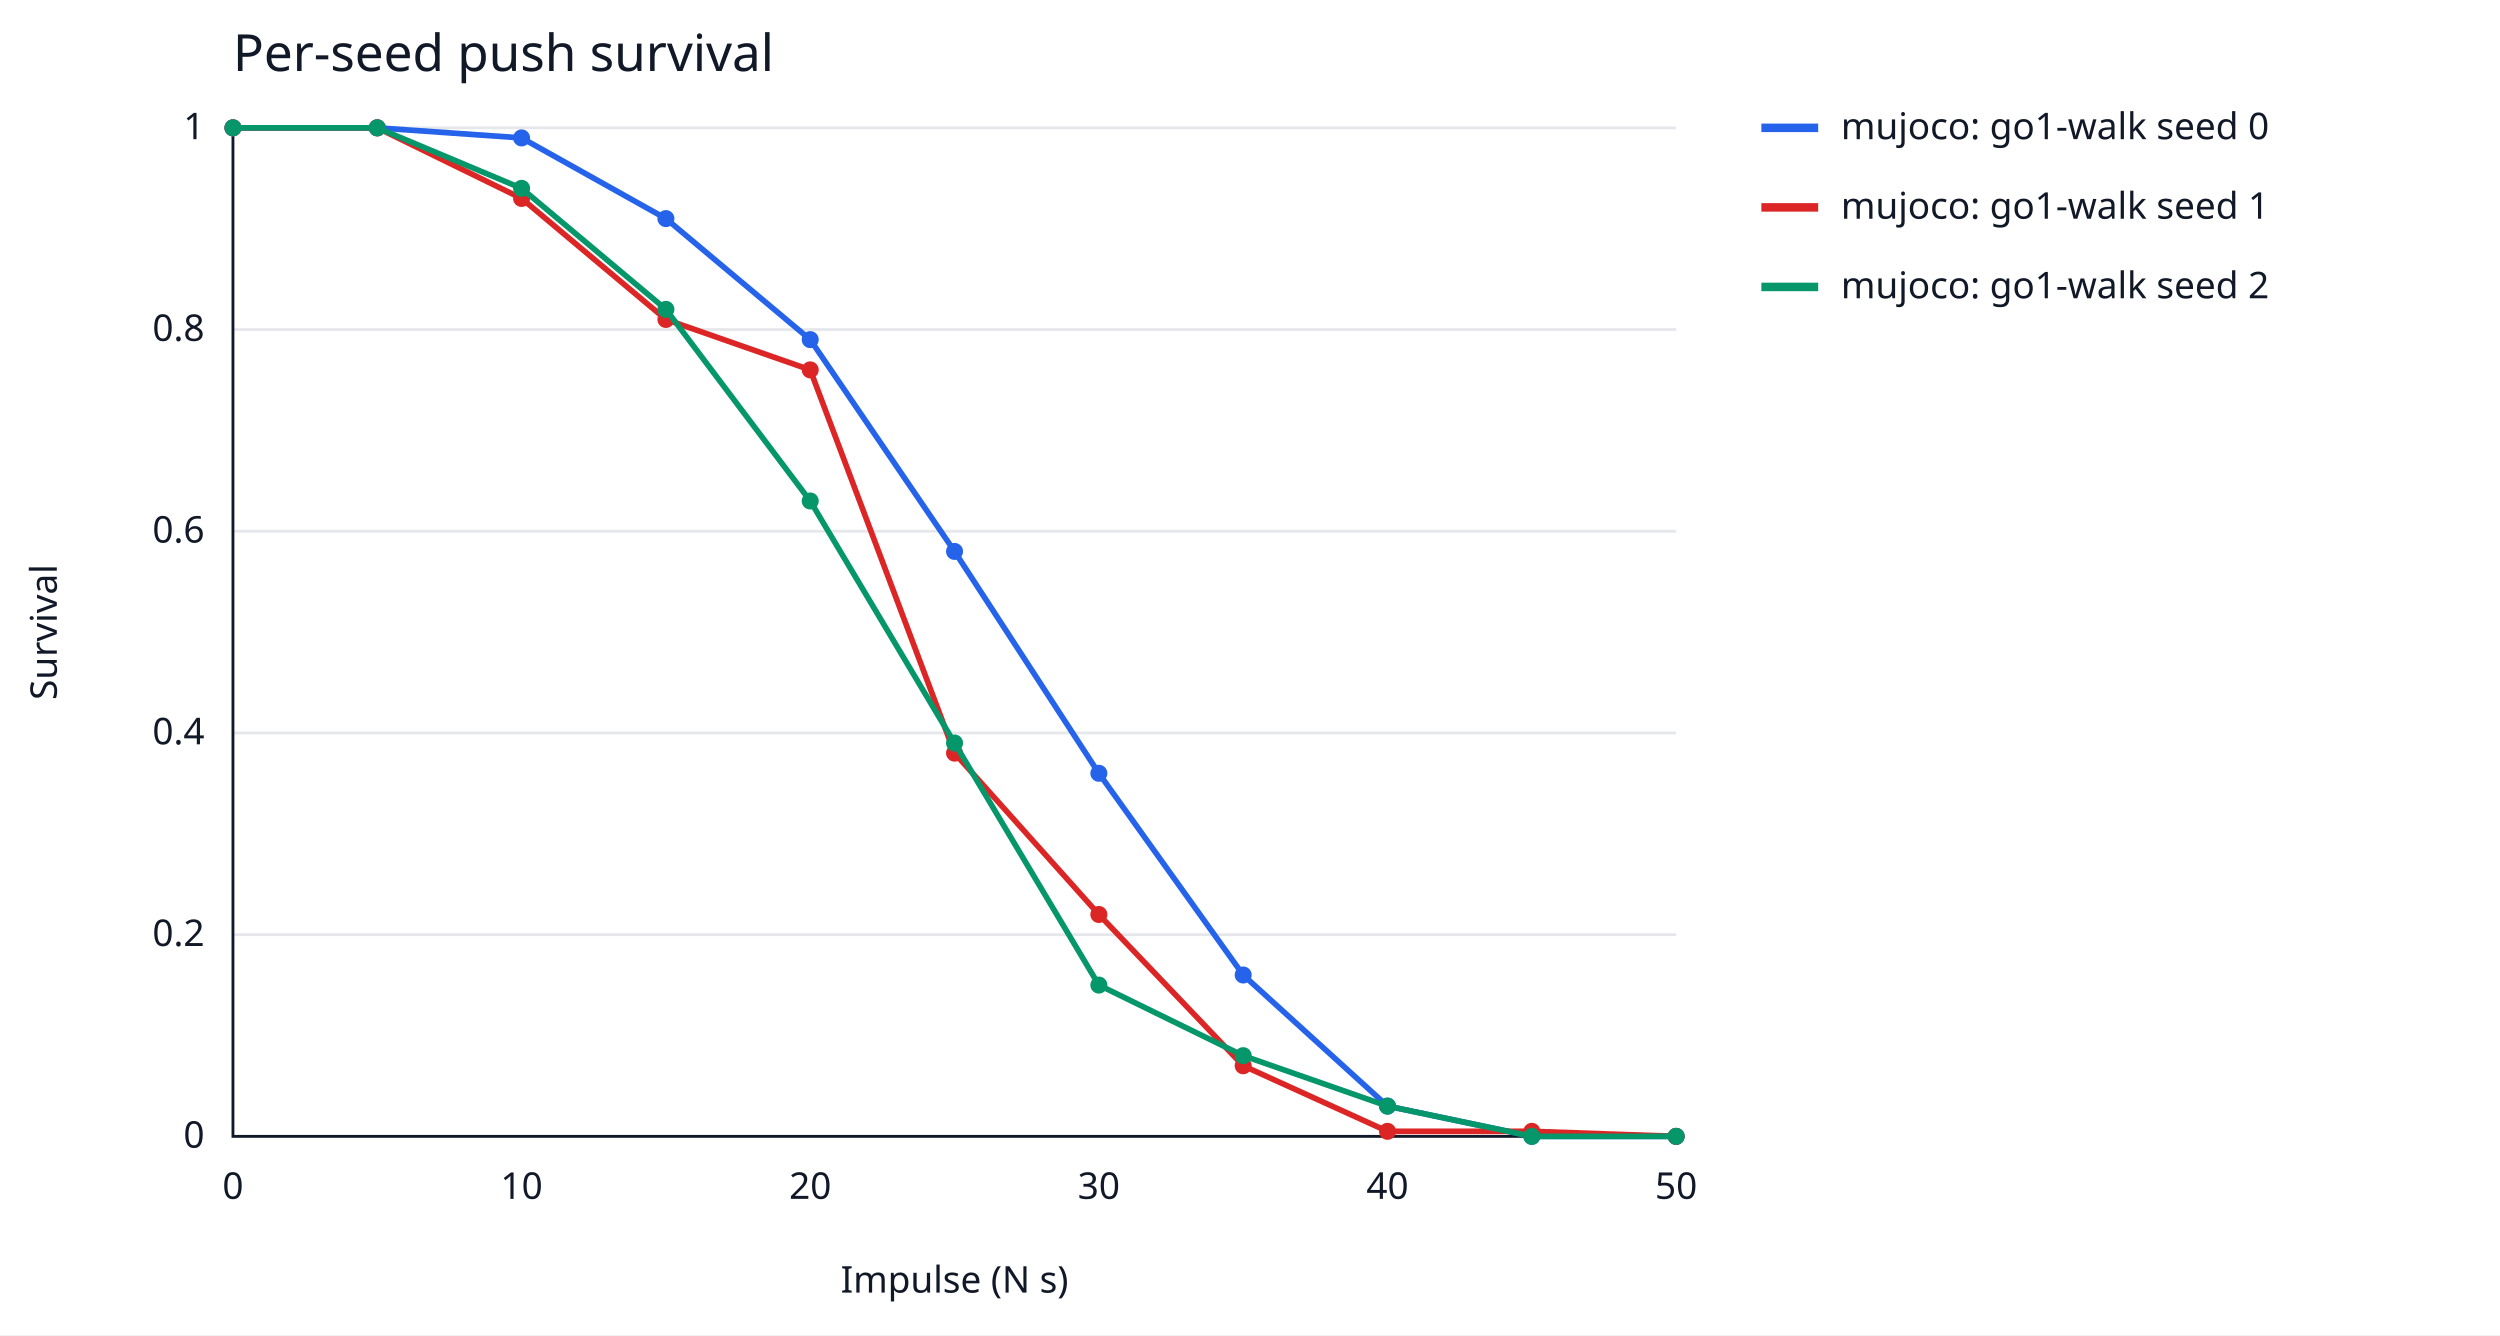
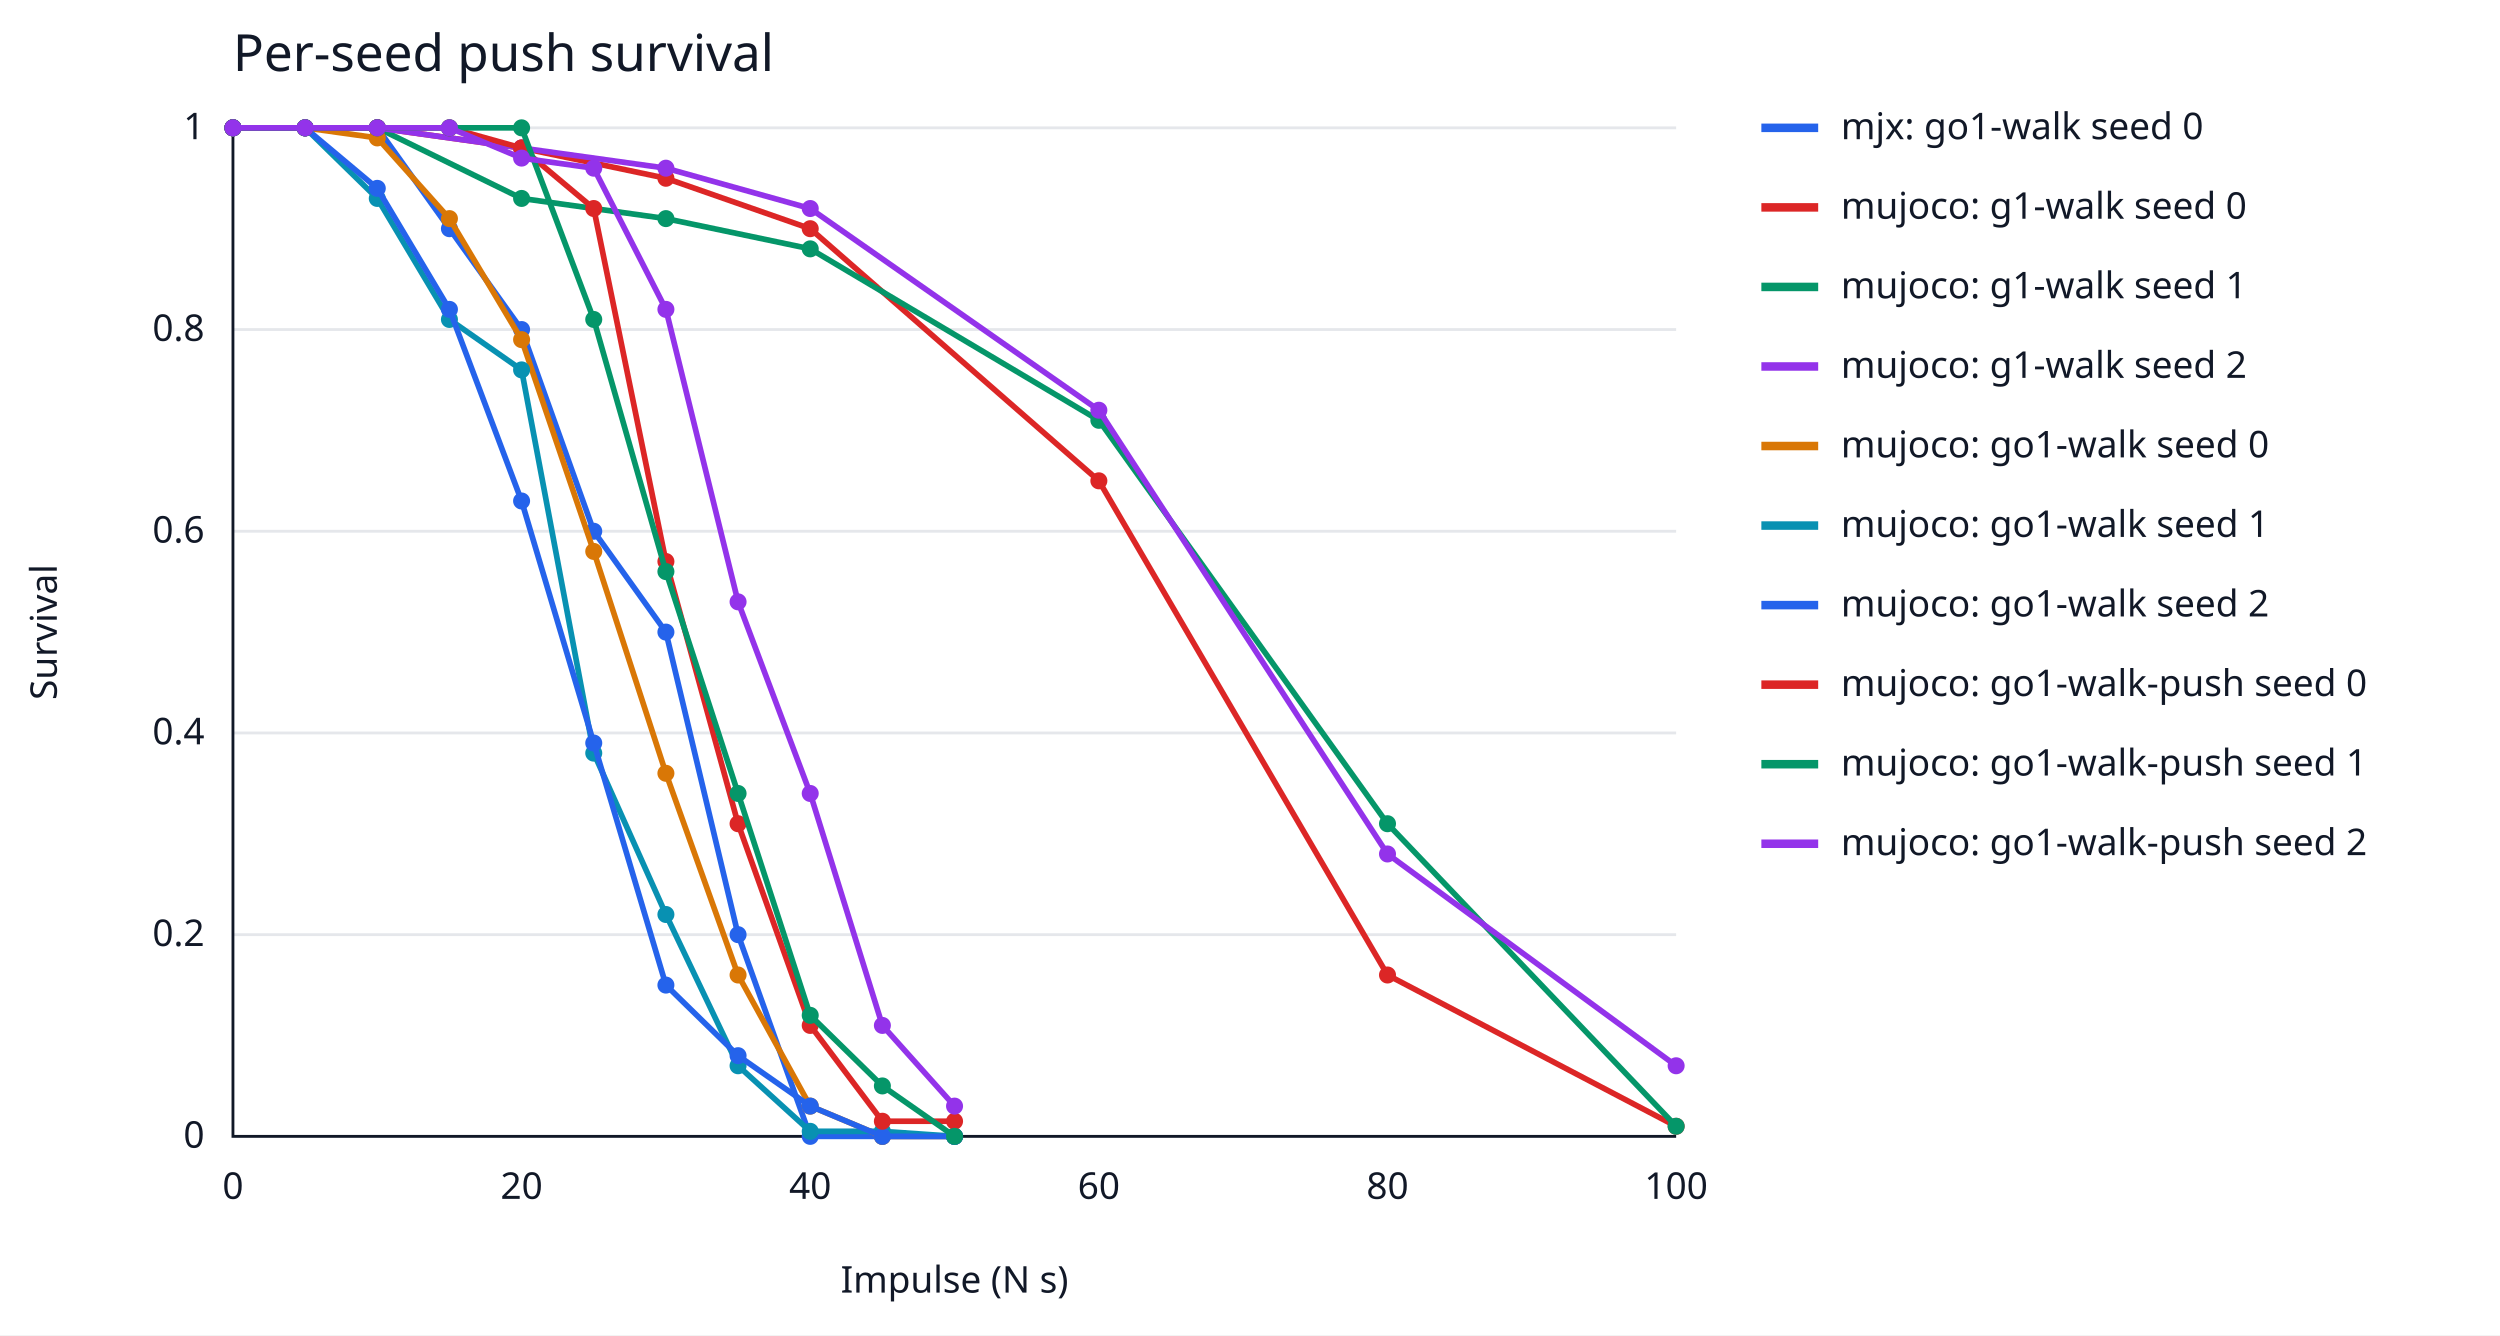
<svg xmlns="http://www.w3.org/2000/svg" width="880" height="470" viewBox="0 0 880 470">
  <rect width="100%" height="100%" fill="white" />
  <g font-family="sans-serif" font-size="13" fill="#111827">
    <text x="82" y="25" font-size="18">Per-seed push survival</text>
    <path d="M 82 400.00 H 590" stroke="#e5e7eb" />
    <text x="72" y="404.00" text-anchor="end">0</text>
    <text x="82.00" y="422" text-anchor="middle">0</text>
    <path d="M 82 329.00 H 590" stroke="#e5e7eb" />
    <text x="72" y="333.00" text-anchor="end">0.2</text>
-     <text x="183.60" y="422" text-anchor="middle">10</text>
+     <text x="183.60" y="422" text-anchor="middle">20</text>
    <path d="M 82 258.00 H 590" stroke="#e5e7eb" />
    <text x="72" y="262.00" text-anchor="end">0.4</text>
-     <text x="285.20" y="422" text-anchor="middle">20</text>
+     <text x="285.20" y="422" text-anchor="middle">40</text>
    <path d="M 82 187.00 H 590" stroke="#e5e7eb" />
    <text x="72" y="191.00" text-anchor="end">0.6</text>
-     <text x="386.80" y="422" text-anchor="middle">30</text>
+     <text x="386.80" y="422" text-anchor="middle">60</text>
    <path d="M 82 116.00 H 590" stroke="#e5e7eb" />
    <text x="72" y="120.00" text-anchor="end">0.8</text>
-     <text x="488.40" y="422" text-anchor="middle">40</text>
+     <text x="488.40" y="422" text-anchor="middle">80</text>
    <path d="M 82 45.00 H 590" stroke="#e5e7eb" />
    <text x="72" y="49.00" text-anchor="end">1</text>
-     <text x="590.00" y="422" text-anchor="middle">50</text>
+     <text x="590.00" y="422" text-anchor="middle">100</text>
    <path d="M 82 45 V 400 H 590" fill="none" stroke="#111827" />
-     <polyline points="82.00,45.00 132.80,45.00 183.60,48.55 234.40,76.95 285.20,119.55 336.00,194.10 386.80,272.20 437.60,343.20 488.40,389.35 539.20,400.00 590.00,400.00" fill="none" stroke="#2563eb" stroke-width="2" />
+     <polyline points="82.00,45.00 107.40,45.00 132.80,45.00 158.20,80.50 183.60,116.00 209.00,187.00 234.40,222.50 259.80,329.00 285.20,400.00 310.60,400.00 336.00,400.00" fill="none" stroke="#2563eb" stroke-width="2" />
    <circle cx="82.00" cy="45.00" r="3" fill="#2563eb" />
+     <circle cx="107.40" cy="45.00" r="3" fill="#2563eb" />
    <circle cx="132.80" cy="45.00" r="3" fill="#2563eb" />
-     <circle cx="183.60" cy="48.55" r="3" fill="#2563eb" />
-     <circle cx="234.40" cy="76.95" r="3" fill="#2563eb" />
-     <circle cx="285.20" cy="119.55" r="3" fill="#2563eb" />
-     <circle cx="336.00" cy="194.10" r="3" fill="#2563eb" />
-     <circle cx="386.80" cy="272.20" r="3" fill="#2563eb" />
-     <circle cx="437.60" cy="343.20" r="3" fill="#2563eb" />
-     <circle cx="488.40" cy="389.35" r="3" fill="#2563eb" />
-     <circle cx="539.20" cy="400.00" r="3" fill="#2563eb" />
-     <circle cx="590.00" cy="400.00" r="3" fill="#2563eb" />
+     <circle cx="158.20" cy="80.50" r="3" fill="#2563eb" />
+     <circle cx="183.60" cy="116.00" r="3" fill="#2563eb" />
+     <circle cx="209.00" cy="187.00" r="3" fill="#2563eb" />
+     <circle cx="234.40" cy="222.50" r="3" fill="#2563eb" />
+     <circle cx="259.80" cy="329.00" r="3" fill="#2563eb" />
+     <circle cx="285.20" cy="400.00" r="3" fill="#2563eb" />
+     <circle cx="310.60" cy="400.00" r="3" fill="#2563eb" />
+     <circle cx="336.00" cy="400.00" r="3" fill="#2563eb" />
    <path d="M 620 45 H 640" stroke="#2563eb" stroke-width="3" />
-     <text x="648" y="49">mujoco: go1-walk seed 0</text>
-     <polyline points="82.00,45.00 132.80,45.00 183.60,69.85 234.40,112.45 285.20,130.20 336.00,265.10 386.80,321.90 437.60,375.15 488.40,398.23 539.20,398.23 590.00,400.00" fill="none" stroke="#dc2626" stroke-width="2" />
+     <text x="648" y="49">mjx: go1-walk seed 0</text>
+     <polyline points="82.00,45.00 132.80,45.00 183.60,52.10 234.40,62.75 285.20,80.50 386.80,169.25 488.40,343.20 590.00,396.45" fill="none" stroke="#dc2626" stroke-width="2" />
    <circle cx="82.00" cy="45.00" r="3" fill="#dc2626" />
    <circle cx="132.80" cy="45.00" r="3" fill="#dc2626" />
-     <circle cx="183.60" cy="69.85" r="3" fill="#dc2626" />
-     <circle cx="234.40" cy="112.45" r="3" fill="#dc2626" />
-     <circle cx="285.20" cy="130.20" r="3" fill="#dc2626" />
-     <circle cx="336.00" cy="265.10" r="3" fill="#dc2626" />
-     <circle cx="386.80" cy="321.90" r="3" fill="#dc2626" />
-     <circle cx="437.60" cy="375.15" r="3" fill="#dc2626" />
-     <circle cx="488.40" cy="398.23" r="3" fill="#dc2626" />
-     <circle cx="539.20" cy="398.23" r="3" fill="#dc2626" />
-     <circle cx="590.00" cy="400.00" r="3" fill="#dc2626" />
+     <circle cx="183.60" cy="52.10" r="3" fill="#dc2626" />
+     <circle cx="234.40" cy="62.75" r="3" fill="#dc2626" />
+     <circle cx="285.20" cy="80.50" r="3" fill="#dc2626" />
+     <circle cx="386.80" cy="169.25" r="3" fill="#dc2626" />
+     <circle cx="488.40" cy="343.20" r="3" fill="#dc2626" />
+     <circle cx="590.00" cy="396.45" r="3" fill="#dc2626" />
    <path d="M 620 73 H 640" stroke="#dc2626" stroke-width="3" />
-     <text x="648" y="77">mujoco: go1-walk seed 1</text>
-     <polyline points="82.00,45.00 132.80,45.00 183.60,66.30 234.40,108.90 285.20,176.35 336.00,261.55 386.80,346.75 437.60,371.60 488.40,389.35 539.20,400.00 590.00,400.00" fill="none" stroke="#059669" stroke-width="2" />
+     <text x="648" y="77">mujoco: g1-walk seed 0</text>
+     <polyline points="82.00,45.00 132.80,45.00 183.60,69.85 234.40,76.95 285.20,87.60 386.80,147.95 488.40,289.95 590.00,396.45" fill="none" stroke="#059669" stroke-width="2" />
    <circle cx="82.00" cy="45.00" r="3" fill="#059669" />
    <circle cx="132.80" cy="45.00" r="3" fill="#059669" />
-     <circle cx="183.60" cy="66.30" r="3" fill="#059669" />
-     <circle cx="234.40" cy="108.90" r="3" fill="#059669" />
-     <circle cx="285.20" cy="176.35" r="3" fill="#059669" />
-     <circle cx="336.00" cy="261.55" r="3" fill="#059669" />
-     <circle cx="386.80" cy="346.75" r="3" fill="#059669" />
-     <circle cx="437.60" cy="371.60" r="3" fill="#059669" />
-     <circle cx="488.40" cy="389.35" r="3" fill="#059669" />
-     <circle cx="539.20" cy="400.00" r="3" fill="#059669" />
-     <circle cx="590.00" cy="400.00" r="3" fill="#059669" />
+     <circle cx="183.60" cy="69.85" r="3" fill="#059669" />
+     <circle cx="234.40" cy="76.95" r="3" fill="#059669" />
+     <circle cx="285.20" cy="87.60" r="3" fill="#059669" />
+     <circle cx="386.80" cy="147.95" r="3" fill="#059669" />
+     <circle cx="488.40" cy="289.95" r="3" fill="#059669" />
+     <circle cx="590.00" cy="396.45" r="3" fill="#059669" />
    <path d="M 620 101 H 640" stroke="#059669" stroke-width="3" />
-     <text x="648" y="105">mujoco: go1-walk seed 2</text>
+     <text x="648" y="105">mujoco: g1-walk seed 1</text>
+     <polyline points="82.00,45.00 132.80,45.00 183.60,52.10 234.40,59.20 285.20,73.40 386.80,144.40 488.40,300.60 590.00,375.15" fill="none" stroke="#9333ea" stroke-width="2" />
+     <circle cx="82.00" cy="45.00" r="3" fill="#9333ea" />
+     <circle cx="132.80" cy="45.00" r="3" fill="#9333ea" />
+     <circle cx="183.60" cy="52.10" r="3" fill="#9333ea" />
+     <circle cx="234.40" cy="59.20" r="3" fill="#9333ea" />
+     <circle cx="285.20" cy="73.40" r="3" fill="#9333ea" />
+     <circle cx="386.80" cy="144.40" r="3" fill="#9333ea" />
+     <circle cx="488.40" cy="300.60" r="3" fill="#9333ea" />
+     <circle cx="590.00" cy="375.15" r="3" fill="#9333ea" />
+     <path d="M 620 129 H 640" stroke="#9333ea" stroke-width="3" />
+     <text x="648" y="133">mujoco: g1-walk seed 2</text>
+     <polyline points="82.00,45.00 107.40,45.00 132.80,48.55 158.20,76.95 183.60,119.55 209.00,194.10 234.40,272.20 259.80,343.20 285.20,389.35 310.60,400.00 336.00,400.00" fill="none" stroke="#d97706" stroke-width="2" />
+     <circle cx="82.00" cy="45.00" r="3" fill="#d97706" />
+     <circle cx="107.40" cy="45.00" r="3" fill="#d97706" />
+     <circle cx="132.80" cy="48.55" r="3" fill="#d97706" />
+     <circle cx="158.20" cy="76.95" r="3" fill="#d97706" />
+     <circle cx="183.60" cy="119.55" r="3" fill="#d97706" />
+     <circle cx="209.00" cy="194.10" r="3" fill="#d97706" />
+     <circle cx="234.40" cy="272.20" r="3" fill="#d97706" />
+     <circle cx="259.80" cy="343.20" r="3" fill="#d97706" />
+     <circle cx="285.20" cy="389.35" r="3" fill="#d97706" />
+     <circle cx="310.60" cy="400.00" r="3" fill="#d97706" />
+     <circle cx="336.00" cy="400.00" r="3" fill="#d97706" />
+     <path d="M 620 157 H 640" stroke="#d97706" stroke-width="3" />
+     <text x="648" y="161">mujoco: go1-walk seed 0</text>
+     <polyline points="82.00,45.00 107.40,45.00 132.80,69.85 158.20,112.45 183.60,130.20 209.00,265.10 234.40,321.90 259.80,375.15 285.20,398.23 310.60,398.23 336.00,400.00" fill="none" stroke="#0891b2" stroke-width="2" />
+     <circle cx="82.00" cy="45.00" r="3" fill="#0891b2" />
+     <circle cx="107.40" cy="45.00" r="3" fill="#0891b2" />
+     <circle cx="132.80" cy="69.85" r="3" fill="#0891b2" />
+     <circle cx="158.20" cy="112.45" r="3" fill="#0891b2" />
+     <circle cx="183.60" cy="130.20" r="3" fill="#0891b2" />
+     <circle cx="209.00" cy="265.10" r="3" fill="#0891b2" />
+     <circle cx="234.40" cy="321.90" r="3" fill="#0891b2" />
+     <circle cx="259.80" cy="375.15" r="3" fill="#0891b2" />
+     <circle cx="285.20" cy="398.23" r="3" fill="#0891b2" />
+     <circle cx="310.60" cy="398.23" r="3" fill="#0891b2" />
+     <circle cx="336.00" cy="400.00" r="3" fill="#0891b2" />
+     <path d="M 620 185 H 640" stroke="#0891b2" stroke-width="3" />
+     <text x="648" y="189">mujoco: go1-walk seed 1</text>
+     <polyline points="82.00,45.00 107.40,45.00 132.80,66.30 158.20,108.90 183.60,176.35 209.00,261.55 234.40,346.75 259.80,371.60 285.20,389.35 310.60,400.00 336.00,400.00" fill="none" stroke="#2563eb" stroke-width="2" />
+     <circle cx="82.00" cy="45.00" r="3" fill="#2563eb" />
+     <circle cx="107.40" cy="45.00" r="3" fill="#2563eb" />
+     <circle cx="132.80" cy="66.30" r="3" fill="#2563eb" />
+     <circle cx="158.20" cy="108.90" r="3" fill="#2563eb" />
+     <circle cx="183.60" cy="176.35" r="3" fill="#2563eb" />
+     <circle cx="209.00" cy="261.55" r="3" fill="#2563eb" />
+     <circle cx="234.40" cy="346.75" r="3" fill="#2563eb" />
+     <circle cx="259.80" cy="371.60" r="3" fill="#2563eb" />
+     <circle cx="285.20" cy="389.35" r="3" fill="#2563eb" />
+     <circle cx="310.60" cy="400.00" r="3" fill="#2563eb" />
+     <circle cx="336.00" cy="400.00" r="3" fill="#2563eb" />
+     <path d="M 620 213 H 640" stroke="#2563eb" stroke-width="3" />
+     <text x="648" y="217">mujoco: go1-walk seed 2</text>
+     <polyline points="82.00,45.00 107.40,45.00 132.80,45.00 158.20,45.00 183.60,52.10 209.00,73.40 234.40,197.65 259.80,289.95 285.20,360.95 310.60,394.68 336.00,394.68" fill="none" stroke="#dc2626" stroke-width="2" />
+     <circle cx="82.00" cy="45.00" r="3" fill="#dc2626" />
+     <circle cx="107.40" cy="45.00" r="3" fill="#dc2626" />
+     <circle cx="132.80" cy="45.00" r="3" fill="#dc2626" />
+     <circle cx="158.20" cy="45.00" r="3" fill="#dc2626" />
+     <circle cx="183.60" cy="52.10" r="3" fill="#dc2626" />
+     <circle cx="209.00" cy="73.40" r="3" fill="#dc2626" />
+     <circle cx="234.40" cy="197.65" r="3" fill="#dc2626" />
+     <circle cx="259.80" cy="289.95" r="3" fill="#dc2626" />
+     <circle cx="285.20" cy="360.95" r="3" fill="#dc2626" />
+     <circle cx="310.60" cy="394.68" r="3" fill="#dc2626" />
+     <circle cx="336.00" cy="394.68" r="3" fill="#dc2626" />
+     <path d="M 620 241 H 640" stroke="#dc2626" stroke-width="3" />
+     <text x="648" y="245">mujoco: go1-walk-push seed 0</text>
+     <polyline points="82.00,45.00 107.40,45.00 132.80,45.00 158.20,45.00 183.60,45.00 209.00,112.45 234.40,201.20 259.80,279.30 285.20,357.40 310.60,382.25 336.00,400.00" fill="none" stroke="#059669" stroke-width="2" />
+     <circle cx="82.00" cy="45.00" r="3" fill="#059669" />
+     <circle cx="107.40" cy="45.00" r="3" fill="#059669" />
+     <circle cx="132.80" cy="45.00" r="3" fill="#059669" />
+     <circle cx="158.20" cy="45.00" r="3" fill="#059669" />
+     <circle cx="183.60" cy="45.00" r="3" fill="#059669" />
+     <circle cx="209.00" cy="112.45" r="3" fill="#059669" />
+     <circle cx="234.40" cy="201.20" r="3" fill="#059669" />
+     <circle cx="259.80" cy="279.30" r="3" fill="#059669" />
+     <circle cx="285.20" cy="357.40" r="3" fill="#059669" />
+     <circle cx="310.60" cy="382.25" r="3" fill="#059669" />
+     <circle cx="336.00" cy="400.00" r="3" fill="#059669" />
+     <path d="M 620 269 H 640" stroke="#059669" stroke-width="3" />
+     <text x="648" y="273">mujoco: go1-walk-push seed 1</text>
+     <polyline points="82.00,45.00 107.40,45.00 132.80,45.00 158.20,45.00 183.60,55.65 209.00,59.20 234.40,108.90 259.80,211.85 285.20,279.30 310.60,360.95 336.00,389.35" fill="none" stroke="#9333ea" stroke-width="2" />
+     <circle cx="82.00" cy="45.00" r="3" fill="#9333ea" />
+     <circle cx="107.40" cy="45.00" r="3" fill="#9333ea" />
+     <circle cx="132.80" cy="45.00" r="3" fill="#9333ea" />
+     <circle cx="158.20" cy="45.00" r="3" fill="#9333ea" />
+     <circle cx="183.60" cy="55.65" r="3" fill="#9333ea" />
+     <circle cx="209.00" cy="59.20" r="3" fill="#9333ea" />
+     <circle cx="234.40" cy="108.90" r="3" fill="#9333ea" />
+     <circle cx="259.80" cy="211.85" r="3" fill="#9333ea" />
+     <circle cx="285.20" cy="279.30" r="3" fill="#9333ea" />
+     <circle cx="310.60" cy="360.95" r="3" fill="#9333ea" />
+     <circle cx="336.00" cy="389.35" r="3" fill="#9333ea" />
+     <path d="M 620 297 H 640" stroke="#9333ea" stroke-width="3" />
+     <text x="648" y="301">mujoco: go1-walk-push seed 2</text>
    <text x="336.0" y="455" text-anchor="middle">Impulse (N s)</text>
    <text transform="translate(20 222.5) rotate(-90)" text-anchor="middle">Survival</text>
  </g>
</svg>
